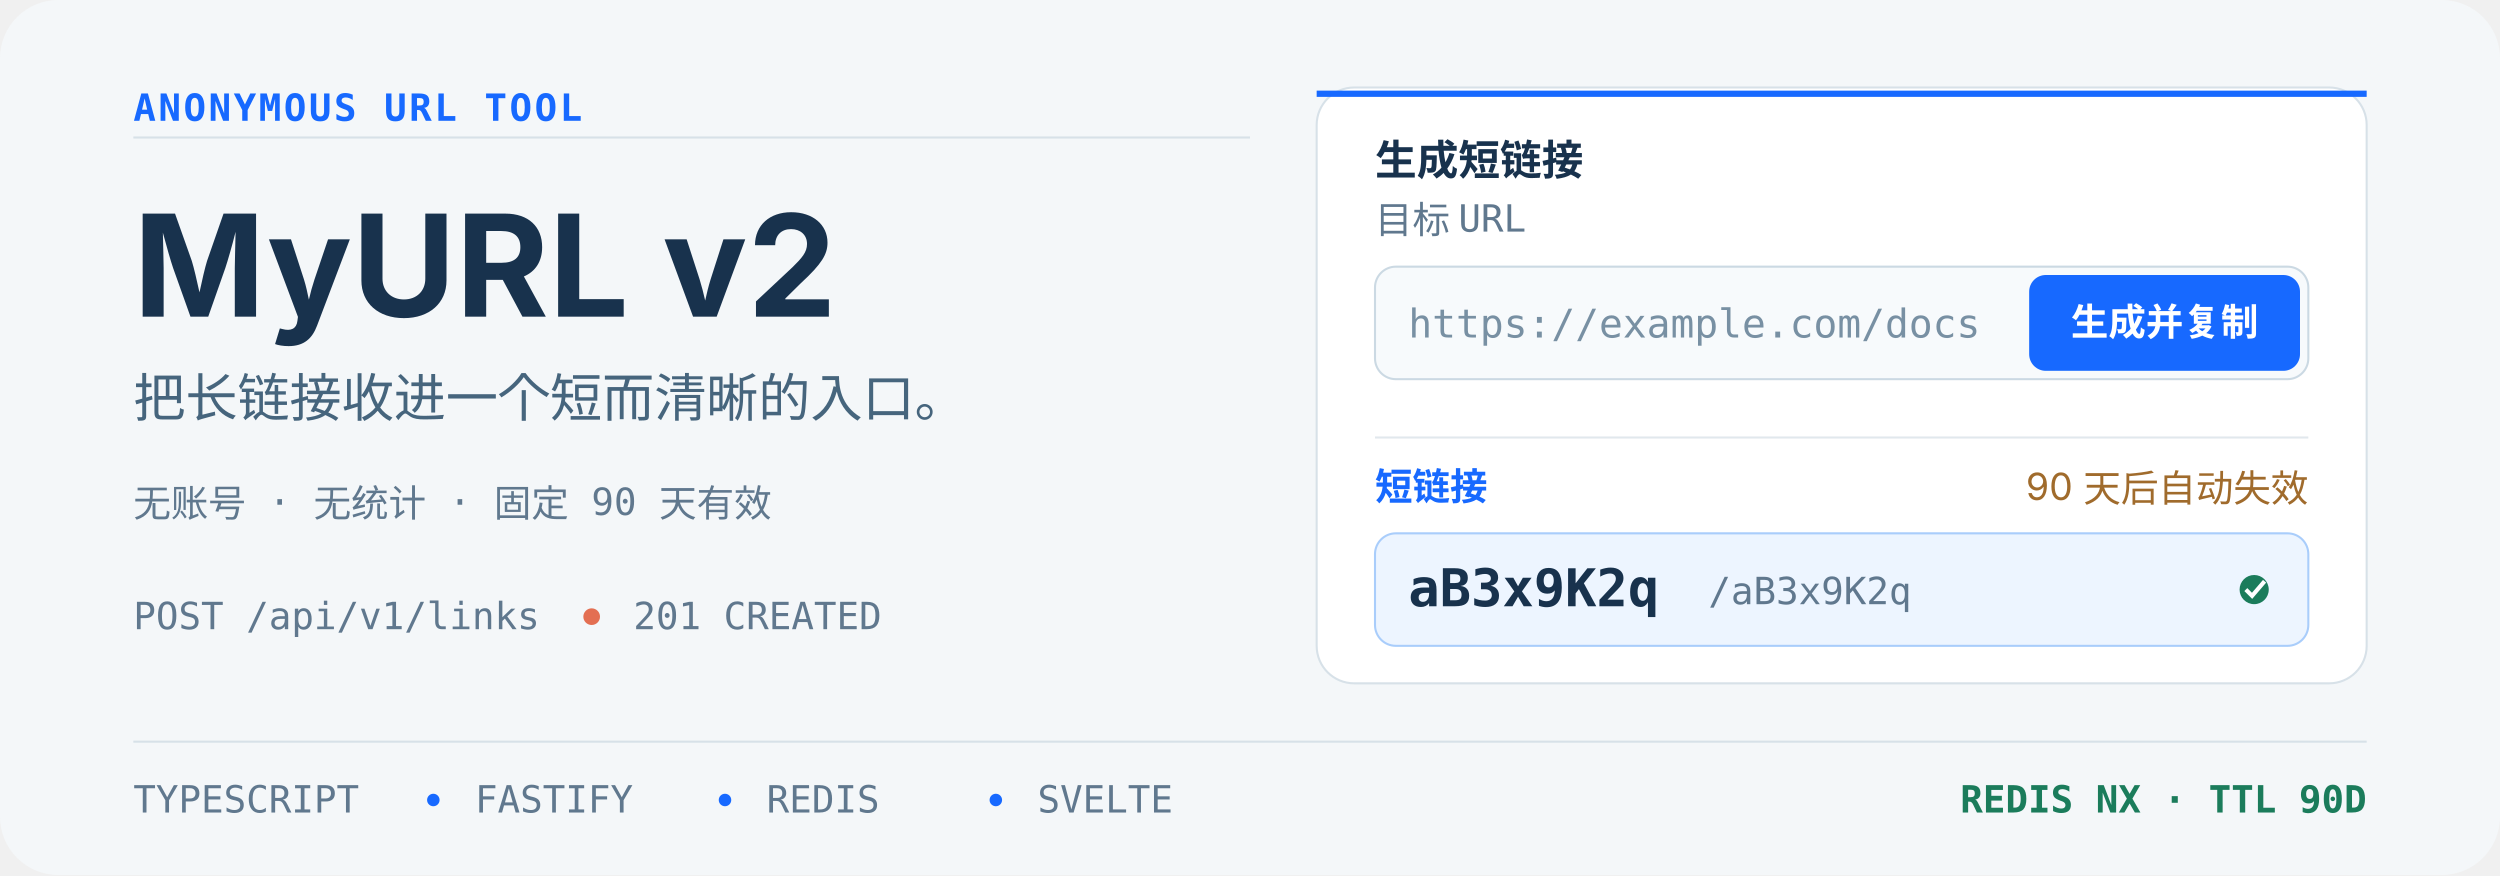
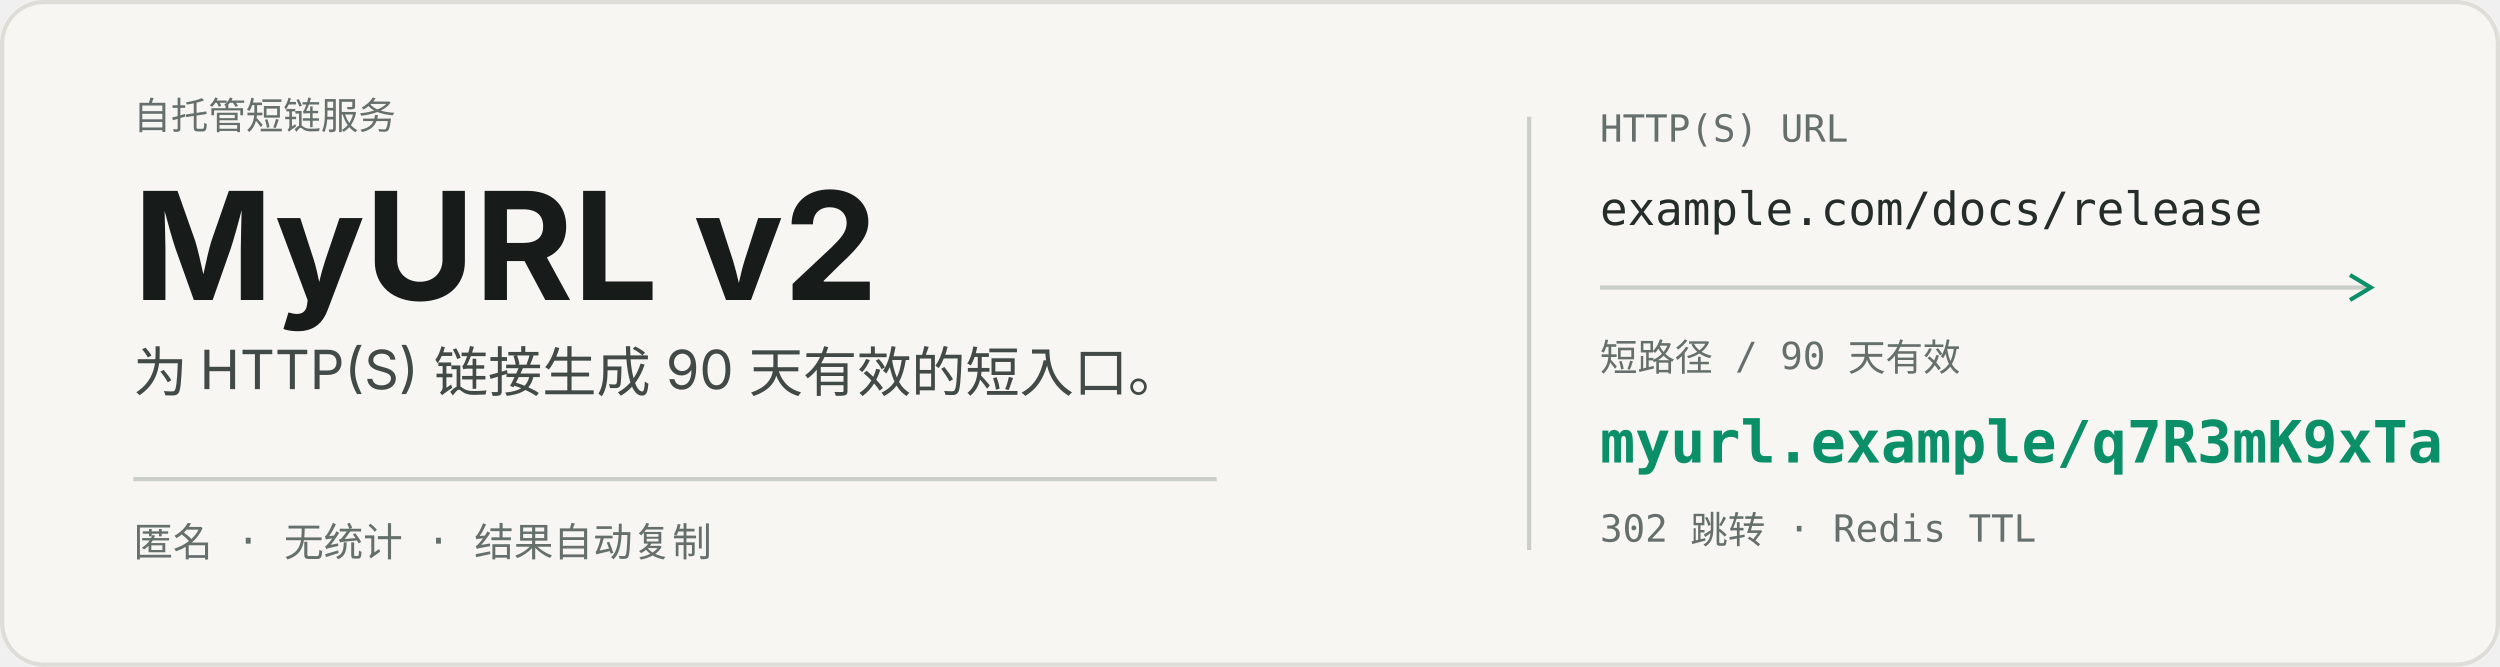
- <svg xmlns="http://www.w3.org/2000/svg" width="1200" height="420" viewBox="0 0 1200 420" role="img" aria-labelledby="title desc">
-   <rect width="1200" height="420" rx="28" fill="#f4f7f9" />
-   <path d="M64 66H600" stroke="#d7e1e8" />
-   <path d="M632 66H1136" stroke="#1769ff" opacity=".35" />
-   <path d="M64 356H1136" stroke="#d7e1e8" />
-   <g id="identity" transform="translate(64 58)">
-     <text x="0" y="0" fill="#1769ff" font-family="ui-monospace, SFMono-Regular, Menlo, monospace" font-size="18" font-weight="600" letter-spacing="1.2">ANONYMOUS URL TOOL</text>
-     <text x="0" y="94" fill="#18324d" font-family="-apple-system, BlinkMacSystemFont, 'Segoe UI', 'PingFang SC', sans-serif" font-size="68" font-weight="700">MyURL v2</text>
-     <text x="0" y="142" fill="#46657d" font-family="-apple-system, BlinkMacSystemFont, 'Segoe UI', 'PingFang SC', sans-serif" font-size="25">把长链接收进一个短而清晰的入口。</text>
-     <text x="0" y="190" fill="#60788e" font-family="ui-monospace, SFMono-Regular, Menlo, monospace" font-size="18">无账号 · 无统计 · 固定 90 天有效</text>
-     <g transform="translate(0 244)">
-       <text x="0" y="0" fill="#60788e" font-family="ui-monospace, SFMono-Regular, Menlo, monospace" font-size="18">POST /api/v1/links</text>
-       <circle cx="220" cy="-6" r="4" fill="#e36f52" />
-       <text x="240" y="0" fill="#60788e" font-family="ui-monospace, SFMono-Regular, Menlo, monospace" font-size="18">201 CREATED</text>
-     </g>
+ <svg xmlns="http://www.w3.org/2000/svg" width="1200" height="320" viewBox="0 0 1200 320" role="img" aria-labelledby="title desc">
+   <rect width="1200" height="320" rx="20" fill="#f7f6f2" />
+   <rect x="1" y="1" width="1198" height="318" rx="20" fill="none" stroke="#deddd7" stroke-width="2" />
+   <g id="title-block" transform="translate(64 62)">
+     <text x="0" y="0" fill="#65706c" font-family="ui-monospace, SFMono-Regular, Menlo, monospace" font-size="18">自托管短链服务</text>
+     <text x="0" y="82" fill="#171b19" font-family="-apple-system, BlinkMacSystemFont, 'Segoe UI', 'PingFang SC', sans-serif" font-size="72" font-weight="700">MyURL v2</text>
+     <text x="0" y="126" fill="#414a46" font-family="-apple-system, BlinkMacSystemFont, 'Segoe UI', 'PingFang SC', sans-serif" font-size="26">为 HTTP(S) 链接生成 90 天有效的短入口。</text>
+     <path d="M0 168H520" stroke="#c9cec8" stroke-width="2" />
+     <text x="0" y="205" fill="#65706c" font-family="ui-monospace, SFMono-Regular, Menlo, monospace" font-size="19">匿名 · 无统计 · 结果自动复制</text>
  </g>
-   <g id="product-proof" transform="translate(632 42)">
-     <rect width="504" height="286" rx="18" fill="#ffffff" stroke="#d7e1e8" />
-     <path d="M0 3H504" stroke="#1769ff" stroke-width="3" />
-     <text x="28" y="42" fill="#18324d" font-family="-apple-system, BlinkMacSystemFont, 'Segoe UI', 'PingFang SC', sans-serif" font-size="20" font-weight="600">生成短链接</text>
-     <text x="28" y="70" fill="#60788e" font-family="ui-monospace, SFMono-Regular, Menlo, monospace" font-size="18">目标 URL</text>
-     <rect x="28" y="86" width="448" height="54" rx="10" fill="#f7fafc" stroke="#cbd9e3" />
-     <text x="44" y="120" fill="#7890a3" font-family="ui-monospace, SFMono-Regular, Menlo, monospace" font-size="19">https://example.com/docs</text>
-     <rect x="342" y="90" width="130" height="46" rx="8" fill="#1769ff" />
-     <text x="407" y="119" text-anchor="middle" fill="#ffffff" font-family="-apple-system, BlinkMacSystemFont, 'Segoe UI', 'PingFang SC', sans-serif" font-size="18" font-weight="600">生成并复制</text>
-     <path d="M28 168H476" stroke="#e1e8ed" />
-     <text x="28" y="198" fill="#1769ff" font-family="-apple-system, BlinkMacSystemFont, 'Segoe UI', 'PingFang SC', sans-serif" font-size="18" font-weight="600">短链接</text>
-     <text x="476" y="198" text-anchor="end" fill="#a06b2c" font-family="-apple-system, BlinkMacSystemFont, 'Segoe UI', 'PingFang SC', sans-serif" font-size="18">90 天后自动失效</text>
-     <rect x="28" y="214" width="448" height="54" rx="10" fill="#edf5ff" stroke="#a9cdfb" />
-     <text x="44" y="249" fill="#18324d" font-family="ui-monospace, SFMono-Regular, Menlo, monospace" font-size="25" font-weight="600">aB3x9K2q</text>
-     <text x="188" y="248" fill="#60788e" font-family="ui-monospace, SFMono-Regular, Menlo, monospace" font-size="18">/aB3x9K2q</text>
-     <circle cx="450" cy="241" r="7" fill="#1b7c5b" />
-     <path d="m446 241 3 3 6-7" fill="none" stroke="#ffffff" stroke-width="2" />
+   <g id="url-specimen" transform="translate(734 56)">
+     <path d="M0 0V208" stroke="#c9cec8" stroke-width="2" />
+     <text x="34" y="12" fill="#65706c" font-family="ui-monospace, SFMono-Regular, Menlo, monospace" font-size="18">HTTP(S) URL</text>
+     <text x="34" y="52" fill="#252d2a" font-family="ui-monospace, SFMono-Regular, Menlo, monospace" font-size="22">example.com/docs/release</text>
+     <path d="M34 82H402" stroke="#c9cec8" stroke-width="2" />
+     <path d="m394 76 10 6-10 6" fill="none" stroke="#0b8f68" stroke-width="2" />
+     <text x="34" y="122" fill="#65706c" font-family="ui-monospace, SFMono-Regular, Menlo, monospace" font-size="18">短路径 / 90 天有效</text>
+     <text x="34" y="166" fill="#0b8f68" font-family="ui-monospace, SFMono-Regular, Menlo, monospace" font-size="28" font-weight="700">myurl.example/q7R3mK9xTa</text>
+     <text x="34" y="204" fill="#65706c" font-family="ui-monospace, SFMono-Regular, Menlo, monospace" font-size="18">302 跳转 · Redis TTL</text>
  </g>
-   <g id="metadata" transform="translate(64 390)">
-     <text x="0" y="0" fill="#60788e" font-family="ui-monospace, SFMono-Regular, Menlo, monospace" font-size="18">TYPESCRIPT</text>
-     <circle cx="144" cy="-6" r="3" fill="#1769ff" />
-     <text x="164" y="0" fill="#60788e" font-family="ui-monospace, SFMono-Regular, Menlo, monospace" font-size="18">FASTIFY</text>
-     <circle cx="284" cy="-6" r="3" fill="#1769ff" />
-     <text x="304" y="0" fill="#60788e" font-family="ui-monospace, SFMono-Regular, Menlo, monospace" font-size="18">REDIS</text>
-     <circle cx="414" cy="-6" r="3" fill="#1769ff" />
-     <text x="434" y="0" fill="#60788e" font-family="ui-monospace, SFMono-Regular, Menlo, monospace" font-size="18">SVELTE</text>
-   </g>
-   <text x="1136" y="390" text-anchor="end" fill="#1b7c5b" font-family="ui-monospace, SFMono-Regular, Menlo, monospace" font-size="18" font-weight="600">REDIS NX · TTL 90D</text>
</svg>
